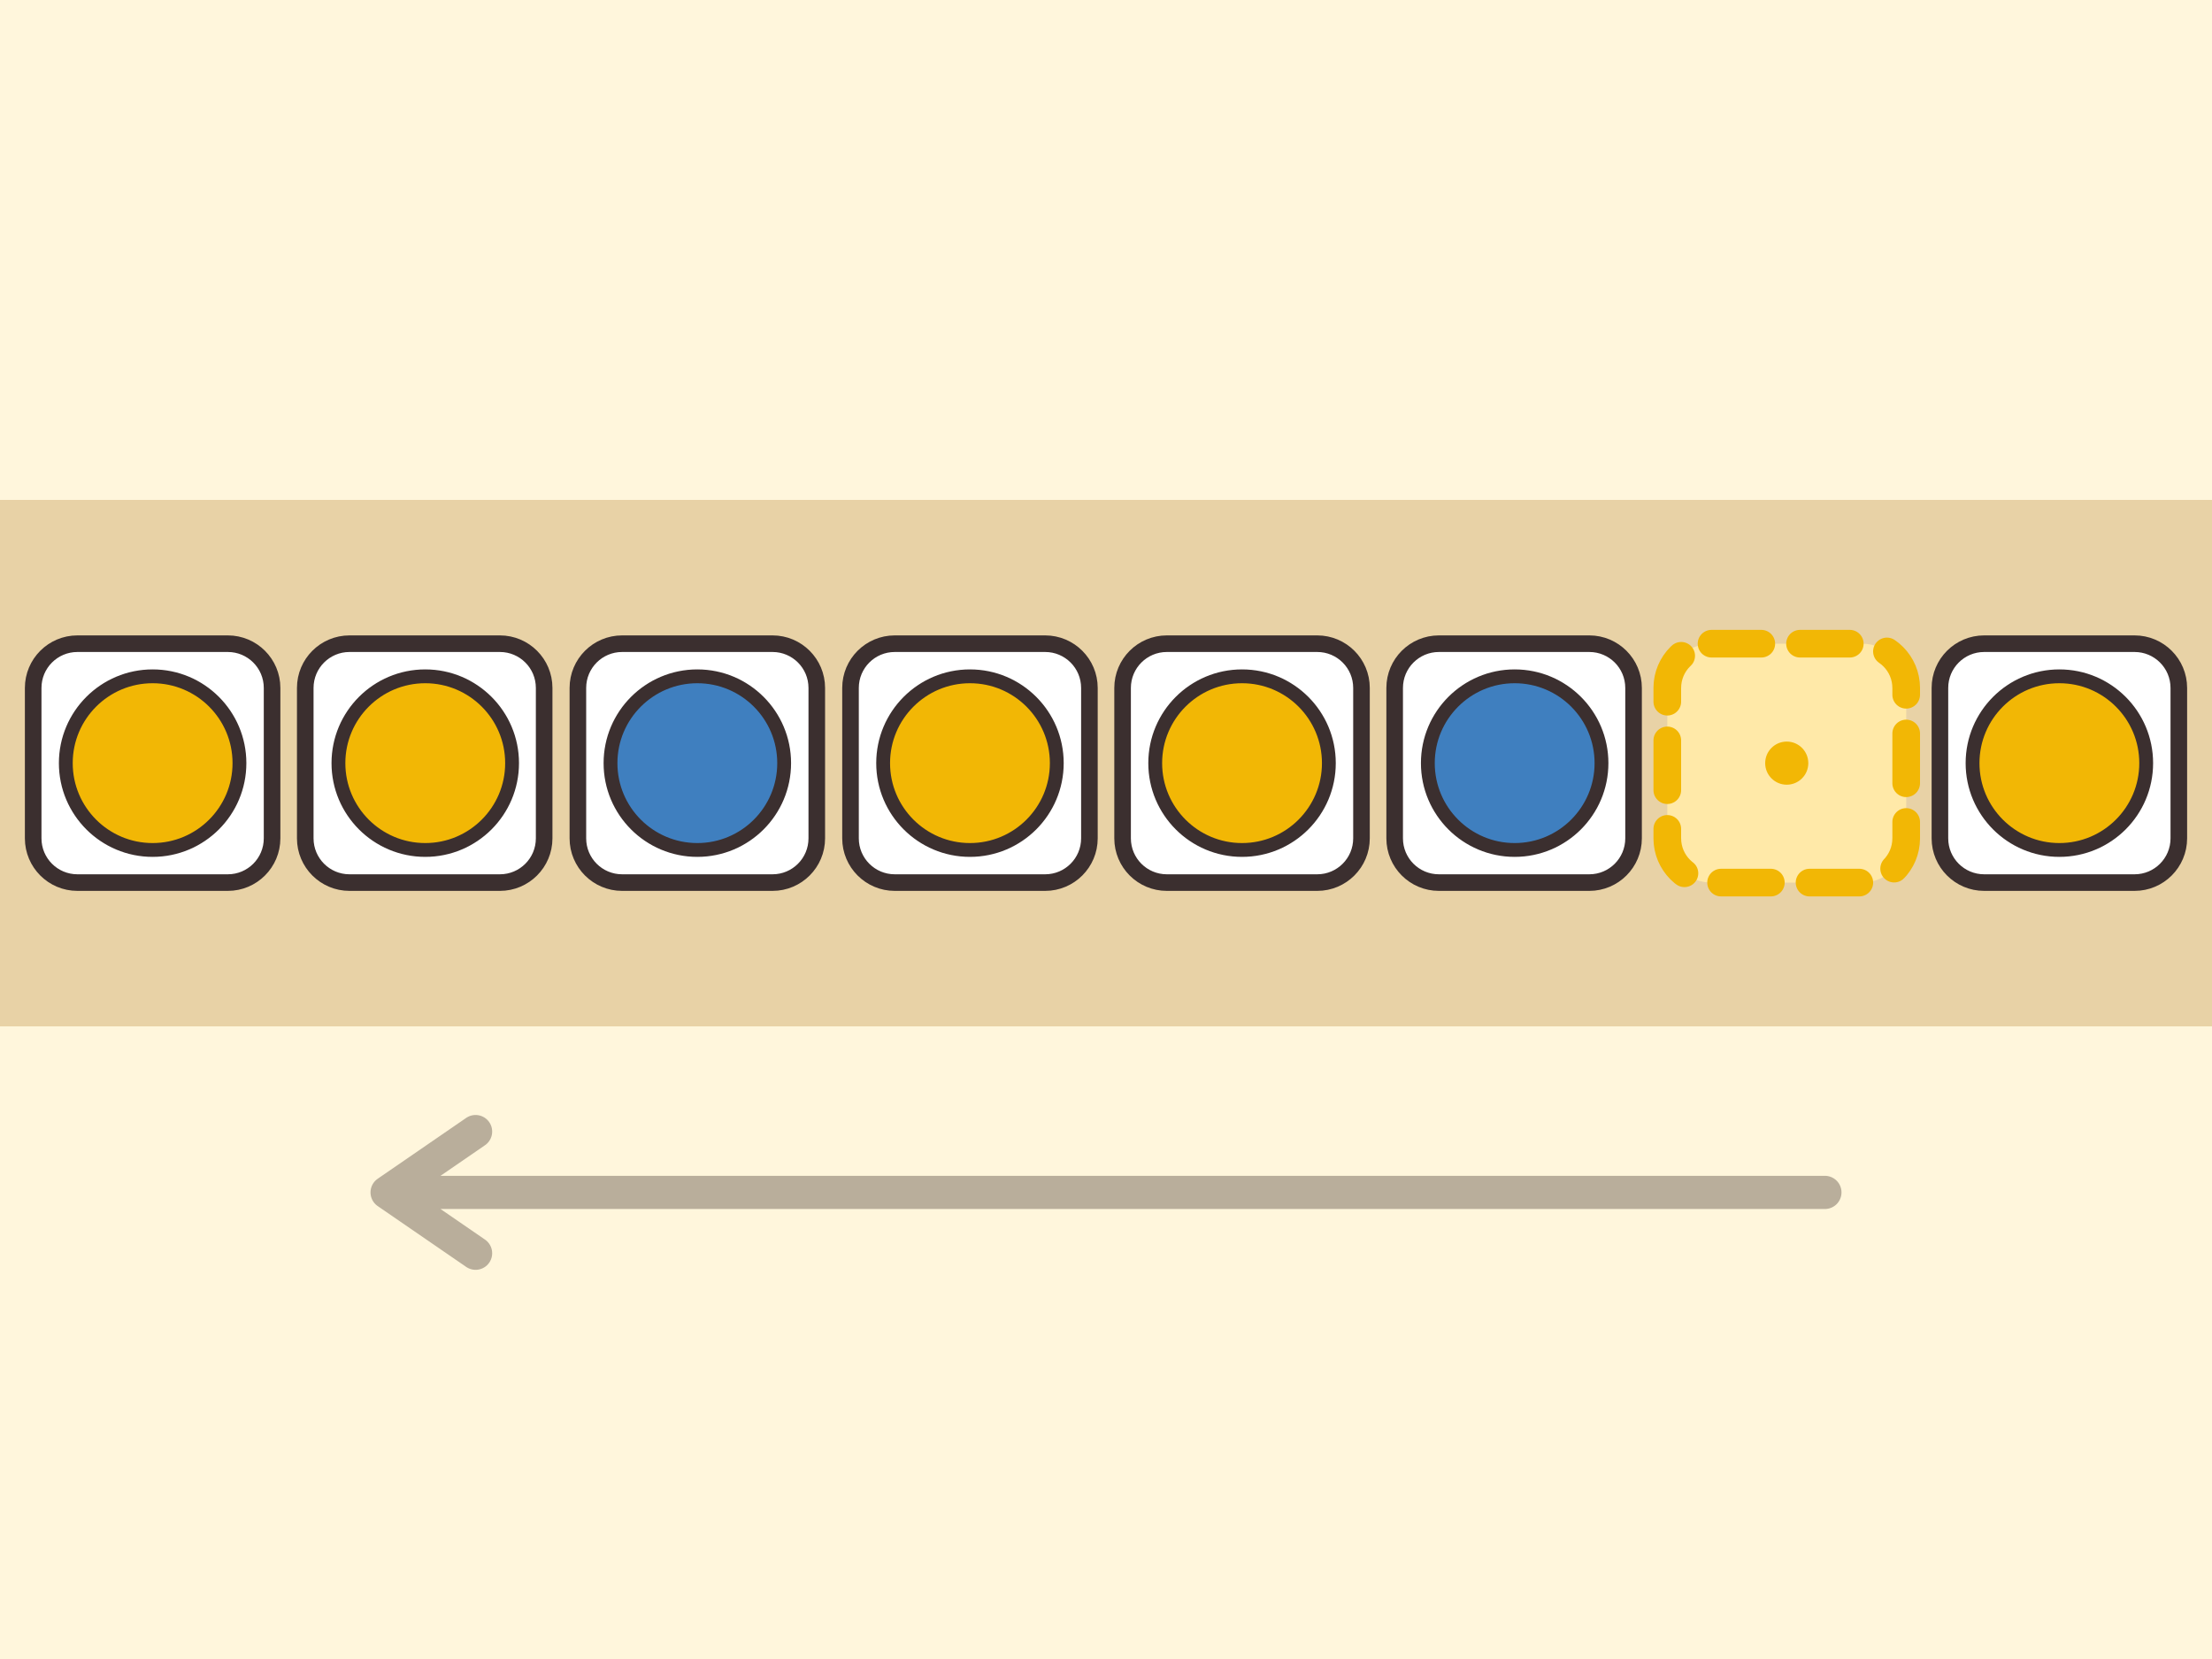
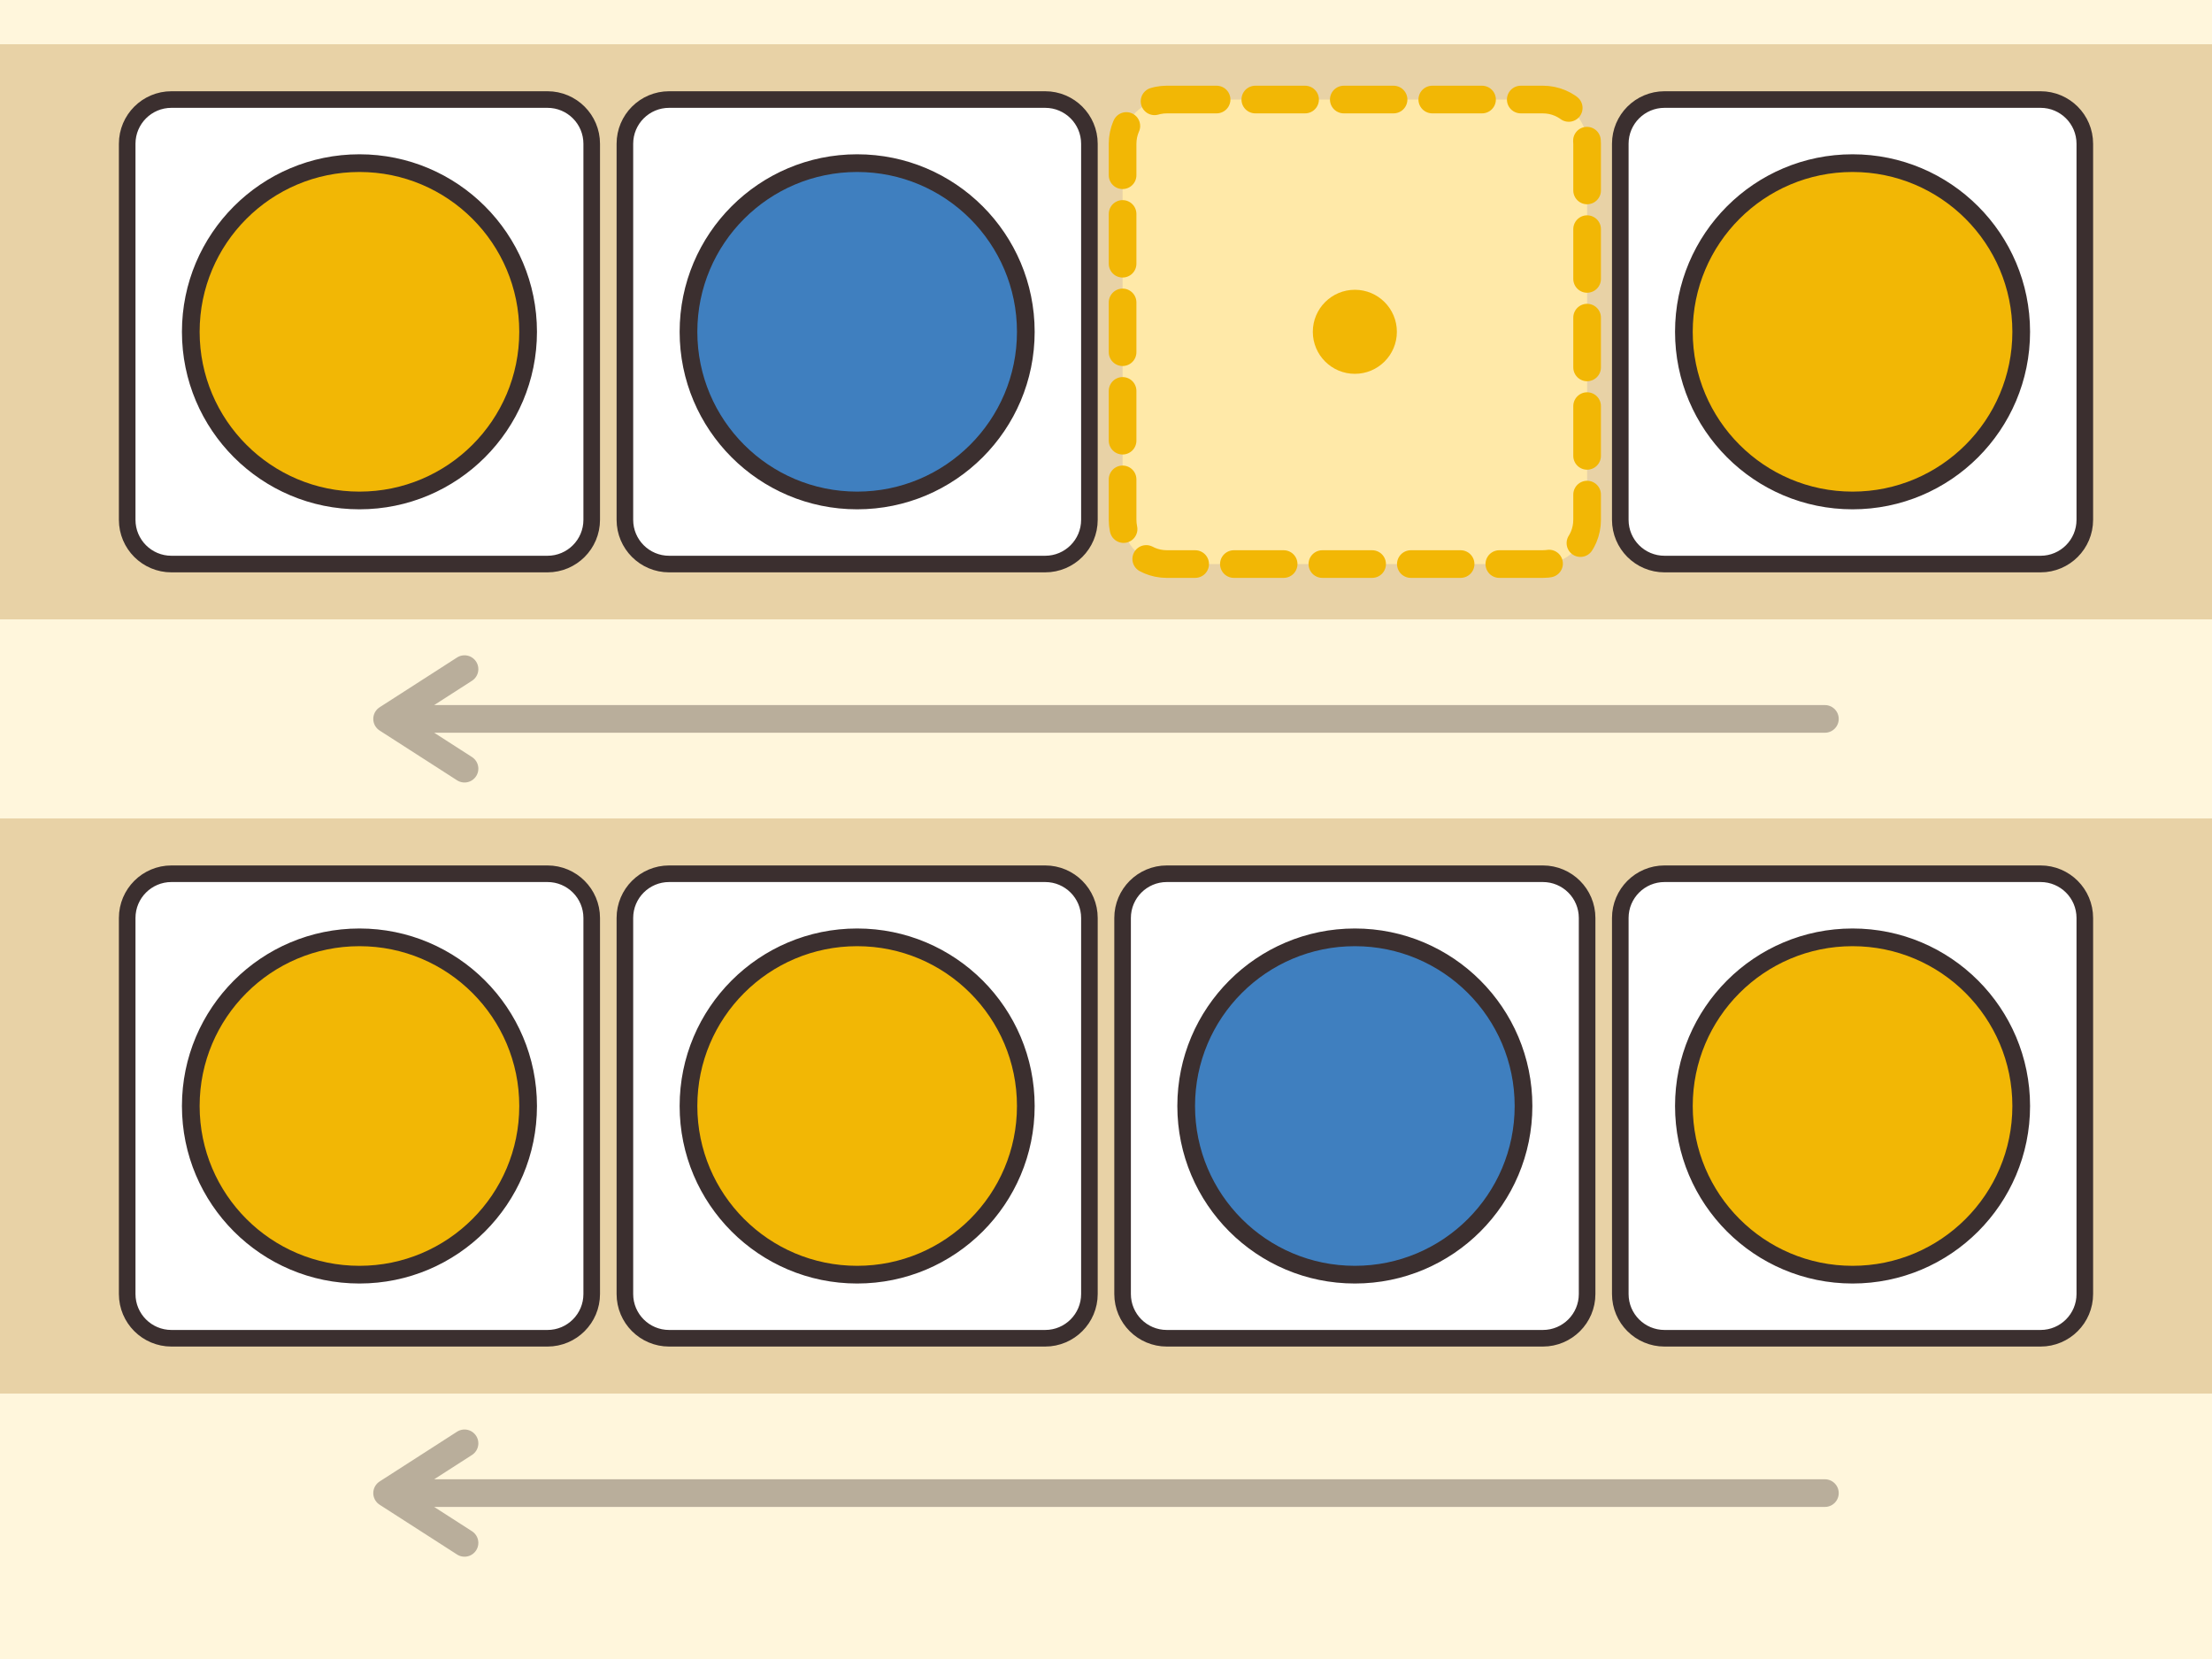
<svg xmlns="http://www.w3.org/2000/svg" viewBox="0 0 400 300">
  <rect width="400" height="300" fill="#fff6dc" />
-   <rect x="0" y="90.4" width="400" height="95.2" fill="#e8d2a6" />
-   <rect x="350.8" y="116.4" width="43.2" height="43.2" rx="8" fill="#ffffff" stroke="#3b2f2f" stroke-width="3" />
-   <circle cx="372.4" cy="138.0" r="15.7" fill="#f2b705" stroke="#3b2f2f" stroke-width="2.5" stroke-linejoin="round" />
-   <rect x="301.5" y="116.4" width="43.2" height="43.2" rx="8" fill="#ffe9a8" stroke="#f2b705" stroke-width="5" stroke-dasharray="9 7" stroke-linecap="round" />
-   <circle cx="323.1" cy="138.0" r="3.9" fill="#f2b705" />
-   <rect x="252.2" y="116.4" width="43.2" height="43.2" rx="8" fill="#ffffff" stroke="#3b2f2f" stroke-width="3" />
-   <circle cx="273.9" cy="138.0" r="15.7" fill="#3f7fbf" stroke="#3b2f2f" stroke-width="2.5" stroke-linejoin="round" />
-   <rect x="203.0" y="116.4" width="43.2" height="43.2" rx="8" fill="#ffffff" stroke="#3b2f2f" stroke-width="3" />
-   <circle cx="224.6" cy="138.0" r="15.7" fill="#f2b705" stroke="#3b2f2f" stroke-width="2.5" stroke-linejoin="round" />
-   <rect x="153.8" y="116.4" width="43.2" height="43.2" rx="8" fill="#ffffff" stroke="#3b2f2f" stroke-width="3" />
-   <circle cx="175.4" cy="138.0" r="15.7" fill="#f2b705" stroke="#3b2f2f" stroke-width="2.5" stroke-linejoin="round" />
-   <rect x="104.5" y="116.4" width="43.2" height="43.2" rx="8" fill="#ffffff" stroke="#3b2f2f" stroke-width="3" />
-   <circle cx="126.1" cy="138.0" r="15.7" fill="#3f7fbf" stroke="#3b2f2f" stroke-width="2.5" stroke-linejoin="round" />
-   <rect x="55.2" y="116.4" width="43.2" height="43.2" rx="8" fill="#ffffff" stroke="#3b2f2f" stroke-width="3" />
-   <circle cx="76.9" cy="138.0" r="15.7" fill="#f2b705" stroke="#3b2f2f" stroke-width="2.5" stroke-linejoin="round" />
-   <rect x="6.0" y="116.4" width="43.2" height="43.2" rx="8" fill="#ffffff" stroke="#3b2f2f" stroke-width="3" />
-   <circle cx="27.6" cy="138.0" r="15.7" fill="#f2b705" stroke="#3b2f2f" stroke-width="2.5" stroke-linejoin="round" />
-   <path d="M330 215.625H70M86 204.625L70 215.625L86 226.625" fill="none" stroke="#b9ae9b" stroke-width="6" stroke-linecap="round" stroke-linejoin="round" />
+   <rect x="0" y="8.0" width="400" height="104.0" fill="#e8d2a6" />
+   <rect x="293.0" y="18.0" width="84.0" height="84.0" rx="8" fill="#ffffff" stroke="#3b2f2f" stroke-width="3" />
+   <circle cx="335.0" cy="60.0" r="30.5" fill="#f2b705" stroke="#3b2f2f" stroke-width="3.2" stroke-linejoin="round" />
+   <rect x="203.0" y="18.0" width="84.0" height="84.0" rx="8" fill="#ffe9a8" stroke="#f2b705" stroke-width="5" stroke-dasharray="9 7" stroke-linecap="round" />
+   <circle cx="245.0" cy="60.0" r="7.6" fill="#f2b705" />
+   <rect x="113.0" y="18.0" width="84.0" height="84.0" rx="8" fill="#ffffff" stroke="#3b2f2f" stroke-width="3" />
+   <circle cx="155.0" cy="60.0" r="30.5" fill="#3f7fbf" stroke="#3b2f2f" stroke-width="3.2" stroke-linejoin="round" />
+   <rect x="23.0" y="18.0" width="84.0" height="84.0" rx="8" fill="#ffffff" stroke="#3b2f2f" stroke-width="3" />
+   <circle cx="65.0" cy="60.0" r="30.5" fill="#f2b705" stroke="#3b2f2f" stroke-width="3.2" stroke-linejoin="round" />
+   <path d="M330 130.0H70M84 121.0L70 130.0L84 139.0" fill="none" stroke="#b9ae9b" stroke-width="5" stroke-linecap="round" stroke-linejoin="round" />
+   <rect x="0" y="148.0" width="400" height="104.0" fill="#e8d2a6" />
+   <rect x="293.0" y="158.0" width="84.0" height="84.0" rx="8" fill="#ffffff" stroke="#3b2f2f" stroke-width="3" />
+   <circle cx="335.0" cy="200.0" r="30.5" fill="#f2b705" stroke="#3b2f2f" stroke-width="3.2" stroke-linejoin="round" />
+   <rect x="203.0" y="158.0" width="84.0" height="84.0" rx="8" fill="#ffffff" stroke="#3b2f2f" stroke-width="3" />
+   <circle cx="245.0" cy="200.0" r="30.5" fill="#3f7fbf" stroke="#3b2f2f" stroke-width="3.2" stroke-linejoin="round" />
+   <rect x="113.0" y="158.0" width="84.0" height="84.0" rx="8" fill="#ffffff" stroke="#3b2f2f" stroke-width="3" />
+   <circle cx="155.0" cy="200.0" r="30.5" fill="#f2b705" stroke="#3b2f2f" stroke-width="3.2" stroke-linejoin="round" />
+   <rect x="23.0" y="158.0" width="84.0" height="84.0" rx="8" fill="#ffffff" stroke="#3b2f2f" stroke-width="3" />
+   <circle cx="65.0" cy="200.0" r="30.5" fill="#f2b705" stroke="#3b2f2f" stroke-width="3.2" stroke-linejoin="round" />
+   <path d="M330 270.0H70M84 261.0L70 270.0L84 279.0" fill="none" stroke="#b9ae9b" stroke-width="5" stroke-linecap="round" stroke-linejoin="round" />
</svg>
